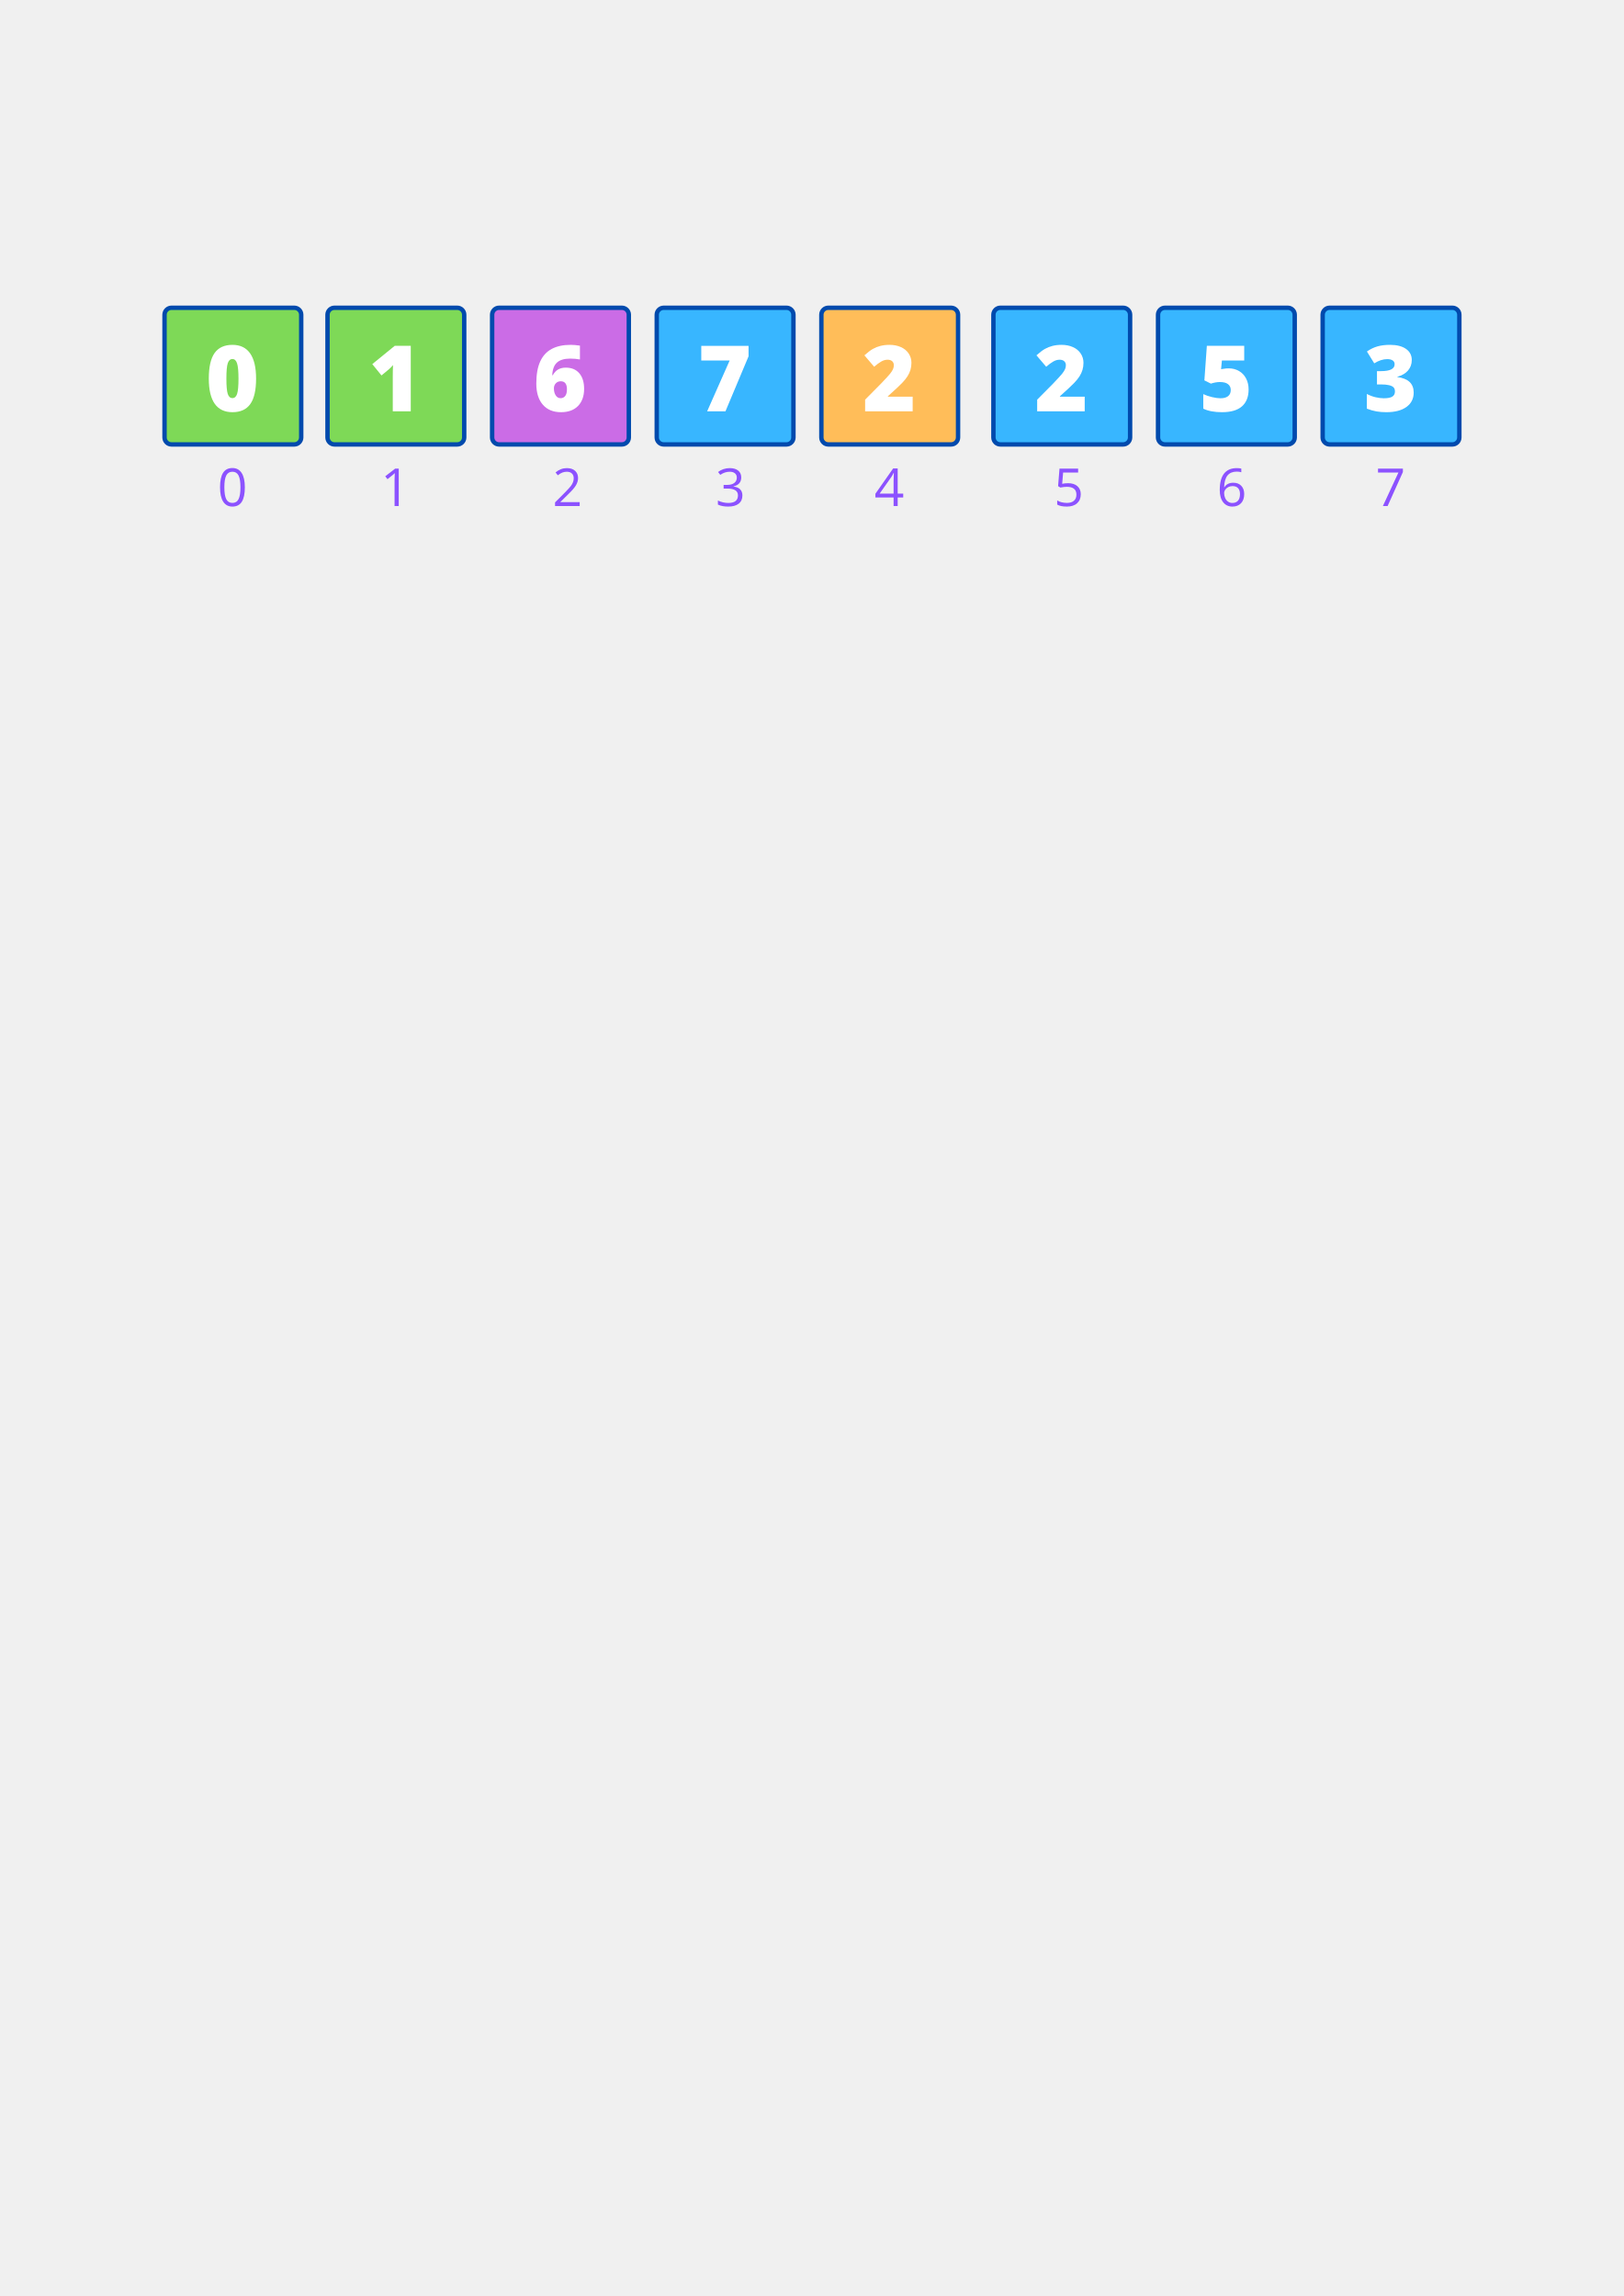
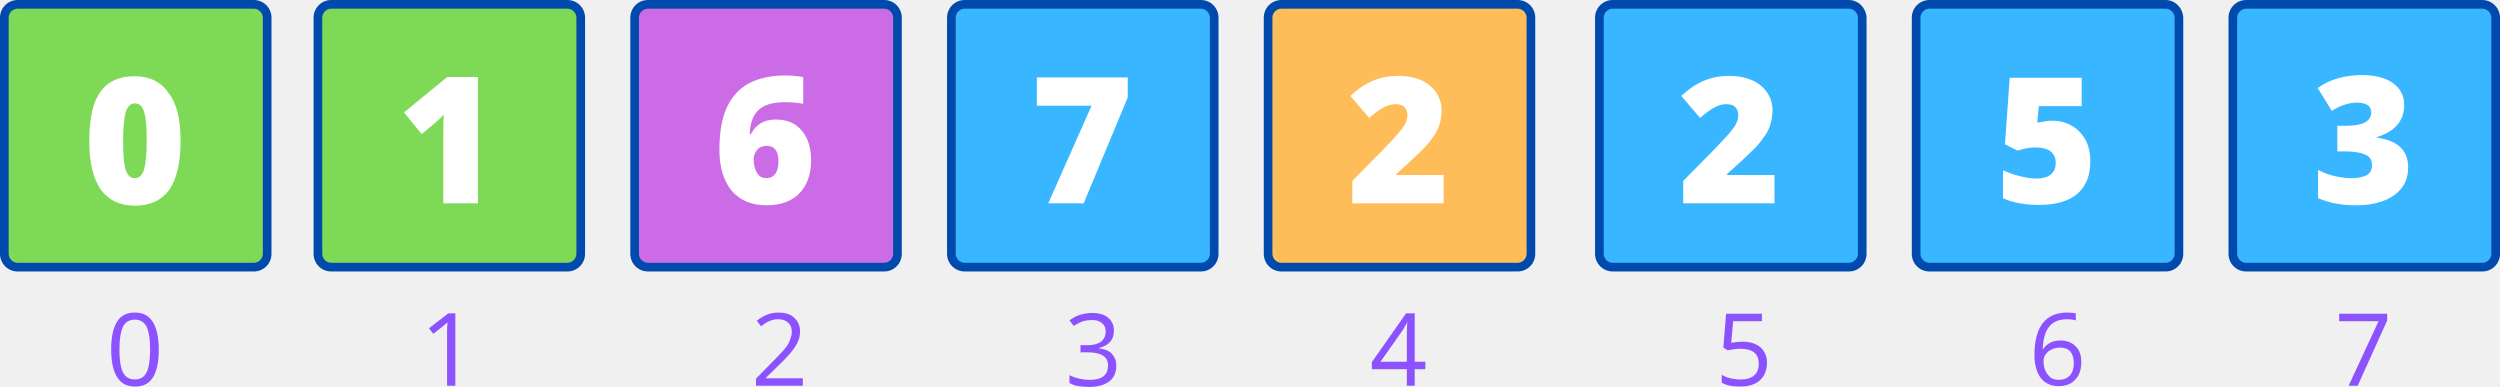
- <svg xmlns="http://www.w3.org/2000/svg" width="794" zoomAndPan="magnify" viewBox="0 0 595.5 842.25" height="1123" preserveAspectRatio="xMidYMid meet" version="1.0">
-   <defs>
-     <g>
-       <g id="id1" />
-       <g id="id2" />
-     </g>
-   </defs>
-   <path fill="rgb(49.409%, 85.1%, 34.119%)" d="M 107.922 162.98 L 62.906 162.98 C 61.531 162.98 60.398 161.848 60.398 160.473 L 60.398 115.457 C 60.398 114.082 61.531 112.949 62.906 112.949 L 107.887 112.949 C 109.262 112.949 110.395 114.082 110.395 115.457 L 110.395 160.441 C 110.43 161.848 109.297 162.98 107.922 162.98 " fill-opacity="1" fill-rule="nonzero" />
-   <path fill="rgb(0%, 29.019%, 67.839%)" d="M 107.922 113.707 C 108.883 113.707 109.672 114.496 109.672 115.457 L 109.672 160.473 C 109.672 161.438 108.883 162.227 107.922 162.227 L 62.906 162.227 C 61.941 162.227 61.152 161.438 61.152 160.473 L 61.152 115.457 C 61.152 114.496 61.941 113.707 62.906 113.707 L 107.922 113.707 M 107.922 112.094 L 62.906 112.094 C 61.051 112.094 59.539 113.602 59.539 115.457 L 59.539 160.473 C 59.539 162.328 61.051 163.84 62.906 163.84 L 107.922 163.84 C 109.777 163.84 111.285 162.328 111.285 160.473 L 111.285 115.457 C 111.285 113.602 109.777 112.094 107.922 112.094 " fill-opacity="1" fill-rule="nonzero" />
-   <path fill="rgb(49.409%, 85.1%, 34.119%)" d="M 167.695 162.98 L 122.68 162.98 C 121.305 162.98 120.172 161.848 120.172 160.473 L 120.172 115.457 C 120.172 114.082 121.305 112.949 122.68 112.949 L 167.664 112.949 C 169.035 112.949 170.168 114.082 170.168 115.457 L 170.168 160.441 C 170.203 161.848 169.07 162.98 167.695 162.98 " fill-opacity="1" fill-rule="nonzero" />
-   <path fill="rgb(0%, 29.019%, 67.839%)" d="M 167.695 113.707 C 168.656 113.707 169.449 114.496 169.449 115.457 L 169.449 160.473 C 169.449 161.438 168.656 162.227 167.695 162.227 L 122.68 162.227 C 121.719 162.227 120.93 161.438 120.93 160.473 L 120.93 115.457 C 120.93 114.496 121.719 113.707 122.68 113.707 L 167.695 113.707 M 167.695 112.094 L 122.68 112.094 C 120.824 112.094 119.312 113.602 119.312 115.457 L 119.312 160.473 C 119.312 162.328 120.824 163.84 122.68 163.84 L 167.695 163.84 C 169.551 163.84 171.062 162.328 171.062 160.473 L 171.062 115.457 C 171.062 113.602 169.551 112.094 167.695 112.094 " fill-opacity="1" fill-rule="nonzero" />
-   <path fill="rgb(21.959%, 71.37%, 100%)" d="M 288.453 162.98 L 243.438 162.98 C 242.062 162.98 240.93 161.848 240.93 160.473 L 240.93 115.457 C 240.93 114.082 242.062 112.949 243.438 112.949 L 288.418 112.949 C 289.793 112.949 290.926 114.082 290.926 115.457 L 290.926 160.441 C 290.961 161.848 289.828 162.98 288.453 162.98 " fill-opacity="1" fill-rule="nonzero" />
-   <path fill="rgb(0%, 29.019%, 67.839%)" d="M 288.453 113.707 C 289.414 113.707 290.203 114.496 290.203 115.457 L 290.203 160.473 C 290.203 161.438 289.414 162.227 288.453 162.227 L 243.438 162.227 C 242.477 162.227 241.684 161.438 241.684 160.473 L 241.684 115.457 C 241.684 114.496 242.477 113.707 243.438 113.707 L 288.453 113.707 M 288.453 112.094 L 243.438 112.094 C 241.582 112.094 240.07 113.602 240.07 115.457 L 240.07 160.473 C 240.07 162.328 241.582 163.84 243.438 163.84 L 288.453 163.84 C 290.309 163.84 291.82 162.328 291.82 160.473 L 291.82 115.457 C 291.82 113.602 290.309 112.094 288.453 112.094 " fill-opacity="1" fill-rule="nonzero" />
-   <path fill="rgb(21.959%, 71.37%, 100%)" d="M 472.309 162.98 L 427.293 162.98 C 425.918 162.98 424.785 161.848 424.785 160.473 L 424.785 115.457 C 424.785 114.082 425.918 112.949 427.293 112.949 L 472.277 112.949 C 473.648 112.949 474.781 114.082 474.781 115.457 L 474.781 160.441 C 474.816 161.848 473.684 162.98 472.309 162.98 " fill-opacity="1" fill-rule="nonzero" />
-   <path fill="rgb(0%, 29.019%, 67.839%)" d="M 472.309 113.707 C 473.273 113.707 474.062 114.496 474.062 115.457 L 474.062 160.473 C 474.062 161.438 473.273 162.227 472.309 162.227 L 427.293 162.227 C 426.332 162.227 425.543 161.438 425.543 160.473 L 425.543 115.457 C 425.543 114.496 426.332 113.707 427.293 113.707 L 472.309 113.707 M 472.309 112.094 L 427.293 112.094 C 425.438 112.094 423.93 113.602 423.93 115.457 L 423.93 160.473 C 423.93 162.328 425.438 163.84 427.293 163.84 L 472.309 163.84 C 474.164 163.84 475.676 162.328 475.676 160.473 L 475.676 115.457 C 475.676 113.602 474.164 112.094 472.309 112.094 " fill-opacity="1" fill-rule="nonzero" />
-   <path fill="rgb(79.61%, 42.349%, 90.199%)" d="M 228.074 162.98 L 183.059 162.98 C 181.684 162.98 180.551 161.848 180.551 160.473 L 180.551 115.457 C 180.551 114.082 181.684 112.949 183.059 112.949 L 228.039 112.949 C 229.414 112.949 230.547 114.082 230.547 115.457 L 230.547 160.441 C 230.582 161.848 229.449 162.98 228.074 162.98 " fill-opacity="1" fill-rule="nonzero" />
-   <path fill="rgb(0%, 29.019%, 67.839%)" d="M 228.074 113.707 C 229.035 113.707 229.828 114.496 229.828 115.457 L 229.828 160.473 C 229.828 161.438 229.035 162.227 228.074 162.227 L 183.059 162.227 C 182.098 162.227 181.309 161.438 181.309 160.473 L 181.309 115.457 C 181.309 114.496 182.098 113.707 183.059 113.707 L 228.074 113.707 M 228.074 112.094 L 183.059 112.094 C 181.203 112.094 179.691 113.602 179.691 115.457 L 179.691 160.473 C 179.691 162.328 181.203 163.84 183.059 163.84 L 228.074 163.84 C 229.93 163.84 231.441 162.328 231.441 160.473 L 231.441 115.457 C 231.441 113.602 229.93 112.094 228.074 112.094 " fill-opacity="1" fill-rule="nonzero" />
-   <path fill="rgb(21.959%, 71.37%, 100%)" d="M 411.934 162.98 L 366.914 162.98 C 365.543 162.98 364.41 161.848 364.41 160.473 L 364.41 115.457 C 364.41 114.082 365.543 112.949 366.914 112.949 L 411.898 112.949 C 413.27 112.949 414.406 114.082 414.406 115.457 L 414.406 160.441 C 414.438 161.848 413.305 162.98 411.934 162.98 " fill-opacity="1" fill-rule="nonzero" />
-   <path fill="rgb(0%, 29.019%, 67.839%)" d="M 411.934 113.707 C 412.895 113.707 413.684 114.496 413.684 115.457 L 413.684 160.473 C 413.684 161.438 412.895 162.227 411.934 162.227 L 366.914 162.227 C 365.953 162.227 365.164 161.438 365.164 160.473 L 365.164 115.457 C 365.164 114.496 365.953 113.707 366.914 113.707 L 411.934 113.707 M 411.934 112.094 L 366.914 112.094 C 365.062 112.094 363.551 113.602 363.551 115.457 L 363.551 160.473 C 363.551 162.328 365.062 163.84 366.914 163.84 L 411.934 163.84 C 413.785 163.84 415.297 162.328 415.297 160.473 L 415.297 115.457 C 415.297 113.602 413.785 112.094 411.934 112.094 " fill-opacity="1" fill-rule="nonzero" />
-   <path fill="rgb(100%, 74.12%, 34.9%)" d="M 348.832 162.98 L 303.816 162.98 C 302.441 162.98 301.309 161.848 301.309 160.473 L 301.309 115.457 C 301.309 114.082 302.441 112.949 303.816 112.949 L 348.797 112.949 C 350.172 112.949 351.305 114.082 351.305 115.457 L 351.305 160.441 C 351.34 161.848 350.207 162.98 348.832 162.98 " fill-opacity="1" fill-rule="nonzero" />
-   <path fill="rgb(0%, 29.019%, 67.839%)" d="M 348.832 113.707 C 349.793 113.707 350.582 114.496 350.582 115.457 L 350.582 160.473 C 350.582 161.438 349.793 162.227 348.832 162.227 L 303.816 162.227 C 302.852 162.227 302.062 161.438 302.062 160.473 L 302.062 115.457 C 302.062 114.496 302.852 113.707 303.816 113.707 L 348.832 113.707 M 348.832 112.094 L 303.816 112.094 C 301.961 112.094 300.449 113.602 300.449 115.457 L 300.449 160.473 C 300.449 162.328 301.961 163.84 303.816 163.84 L 348.832 163.84 C 350.688 163.84 352.195 162.328 352.195 160.473 L 352.195 115.457 C 352.195 113.602 350.688 112.094 348.832 112.094 " fill-opacity="1" fill-rule="nonzero" />
-   <path fill="rgb(21.959%, 71.37%, 100%)" d="M 532.688 162.98 L 487.672 162.98 C 486.297 162.98 485.164 161.848 485.164 160.473 L 485.164 115.457 C 485.164 114.082 486.297 112.949 487.672 112.949 L 532.656 112.949 C 534.027 112.949 535.16 114.082 535.16 115.457 L 535.16 160.441 C 535.195 161.848 534.062 162.98 532.688 162.98 " fill-opacity="1" fill-rule="nonzero" />
-   <path fill="rgb(0%, 29.019%, 67.839%)" d="M 532.688 113.707 C 533.652 113.707 534.441 114.496 534.441 115.457 L 534.441 160.473 C 534.441 161.438 533.652 162.227 532.688 162.227 L 487.672 162.227 C 486.711 162.227 485.922 161.438 485.922 160.473 L 485.922 115.457 C 485.922 114.496 486.711 113.707 487.672 113.707 L 532.688 113.707 M 532.688 112.094 L 487.672 112.094 C 485.816 112.094 484.309 113.602 484.309 115.457 L 484.309 160.473 C 484.309 162.328 485.816 163.84 487.672 163.84 L 532.688 163.84 C 534.543 163.84 536.055 162.328 536.055 160.473 L 536.055 115.457 C 536.055 113.602 534.543 112.094 532.688 112.094 " fill-opacity="1" fill-rule="nonzero" />
-   <g fill="rgb(100%, 100%, 100%)" fill-opacity="1">
+ <svg xmlns="http://www.w3.org/2000/svg" version="1.1" id="Layer_1" x="0px" y="0px" viewBox="0 0 635.4 98.3" style="enable-background:new 0 0 635.4 98.3;" xml:space="preserve">
+   <style type="text/css">
+ 	.st0{fill:#7ED957;}
+ 	.st1{fill:#004AAD;}
+ 	.st2{fill:#38B6FF;}
+ 	.st3{fill:#CB6CE6;}
+ 	.st4{fill:#FFBD59;}
+ 	.st5{fill:#FFFFFF;}
+ 	.st6{fill:#8C52FF;}
+ </style>
+   <path class="st0" d="M64.5,67.8h-60c-1.8,0-3.3-1.5-3.3-3.3v-60c0-1.8,1.5-3.3,3.3-3.3h60c1.8,0,3.3,1.5,3.3,3.3v60  C67.9,66.3,66.3,67.8,64.5,67.8" />
+   <path class="st1" d="M64.5,2.2c1.3,0,2.3,1.1,2.3,2.3v60c0,1.3-1.1,2.3-2.3,2.3h-60c-1.3,0-2.3-1.1-2.3-2.3v-60  c0-1.3,1.1-2.3,2.3-2.3H64.5 M64.5,0h-60C2,0,0,2,0,4.5v60C0,67,2,69,4.5,69h60c2.5,0,4.5-2,4.5-4.5v-60C69,2,67,0,64.5,0" />
+   <path class="st0" d="M144.2,67.8h-60c-1.8,0-3.3-1.5-3.3-3.3v-60c0-1.8,1.5-3.3,3.3-3.3h60c1.8,0,3.3,1.5,3.3,3.3v60  C147.6,66.3,146,67.8,144.2,67.8" />
+   <path class="st1" d="M144.2,2.2c1.3,0,2.3,1.1,2.3,2.3v60c0,1.3-1.1,2.3-2.3,2.3h-60c-1.3,0-2.3-1.1-2.3-2.3v-60  c0-1.3,1.1-2.3,2.3-2.3H144.2 M144.2,0h-60c-2.5,0-4.5,2-4.5,4.5v60c0,2.5,2,4.5,4.5,4.5h60c2.5,0,4.5-2,4.5-4.5v-60  C148.7,2,146.7,0,144.2,0" />
+   <path class="st2" d="M305.2,67.8h-60c-1.8,0-3.3-1.5-3.3-3.3v-60c0-1.8,1.5-3.3,3.3-3.3h60c1.8,0,3.3,1.5,3.3,3.3v60  C308.6,66.3,307.1,67.8,305.2,67.8" />
+   <path class="st1" d="M305.2,2.2c1.3,0,2.3,1.1,2.3,2.3v60c0,1.3-1.1,2.3-2.3,2.3h-60c-1.3,0-2.3-1.1-2.3-2.3v-60  c0-1.3,1.1-2.3,2.3-2.3H305.2 M305.2,0h-60c-2.5,0-4.5,2-4.5,4.5v60c0,2.5,2,4.5,4.5,4.5h60c2.5,0,4.5-2,4.5-4.5v-60  C309.7,2,307.7,0,305.2,0" />
+   <path class="st2" d="M550.4,67.8h-60c-1.8,0-3.3-1.5-3.3-3.3v-60c0-1.8,1.5-3.3,3.3-3.3h60c1.8,0,3.3,1.5,3.3,3.3v60  C553.7,66.3,552.2,67.8,550.4,67.8" />
+   <path class="st1" d="M550.4,2.2c1.3,0,2.3,1.1,2.3,2.3v60c0,1.3-1.1,2.3-2.3,2.3h-60c-1.3,0-2.3-1.1-2.3-2.3v-60  c0-1.3,1.1-2.3,2.3-2.3H550.4 M550.4,0h-60c-2.5,0-4.5,2-4.5,4.5v60c0,2.5,2,4.5,4.5,4.5h60c2.5,0,4.5-2,4.5-4.5v-60  C554.8,2,552.8,0,550.4,0" />
+   <path class="st3" d="M224.7,67.8h-60c-1.8,0-3.3-1.5-3.3-3.3v-60c0-1.8,1.5-3.3,3.3-3.3h60c1.8,0,3.3,1.5,3.3,3.3v60  C228.1,66.3,226.5,67.8,224.7,67.8" />
+   <path class="st1" d="M224.7,2.2c1.3,0,2.3,1.1,2.3,2.3v60c0,1.3-1.1,2.3-2.3,2.3h-60c-1.3,0-2.3-1.1-2.3-2.3v-60  c0-1.3,1.1-2.3,2.3-2.3H224.7 M224.7,0h-60c-2.5,0-4.5,2-4.5,4.5v60c0,2.5,2,4.5,4.5,4.5h60c2.5,0,4.5-2,4.5-4.5v-60  C229.2,2,227.2,0,224.7,0" />
+   <path class="st2" d="M469.9,67.8h-60c-1.8,0-3.3-1.5-3.3-3.3v-60c0-1.8,1.5-3.3,3.3-3.3h60c1.8,0,3.3,1.5,3.3,3.3v60  C473.2,66.3,471.7,67.8,469.9,67.8" />
+   <path class="st1" d="M469.9,2.2c1.3,0,2.3,1.1,2.3,2.3v60c0,1.3-1.1,2.3-2.3,2.3h-60c-1.3,0-2.3-1.1-2.3-2.3v-60  c0-1.3,1.1-2.3,2.3-2.3H469.9 M469.9,0h-60c-2.5,0-4.5,2-4.5,4.5v60c0,2.5,2,4.5,4.5,4.5h60c2.5,0,4.5-2,4.5-4.5v-60  C474.3,2,472.3,0,469.9,0" />
+   <path class="st4" d="M385.7,67.8h-60c-1.8,0-3.3-1.5-3.3-3.3v-60c0-1.8,1.5-3.3,3.3-3.3h60c1.8,0,3.3,1.5,3.3,3.3v60  C389.1,66.3,387.6,67.8,385.7,67.8" />
+   <path class="st1" d="M385.7,2.2c1.3,0,2.3,1.1,2.3,2.3v60c0,1.3-1.1,2.3-2.3,2.3h-60c-1.3,0-2.3-1.1-2.3-2.3v-60  c0-1.3,1.1-2.3,2.3-2.3H385.7 M385.7,0h-60c-2.5,0-4.5,2-4.5,4.5v60c0,2.5,2,4.5,4.5,4.5h60c2.5,0,4.5-2,4.5-4.5v-60  C390.2,2,388.2,0,385.7,0" />
+   <path class="st2" d="M630.9,67.8h-60c-1.8,0-3.3-1.5-3.3-3.3v-60c0-1.8,1.5-3.3,3.3-3.3h60c1.8,0,3.3,1.5,3.3,3.3v60  C634.2,66.3,632.7,67.8,630.9,67.8" />
+   <path class="st1" d="M630.9,2.2c1.3,0,2.3,1.1,2.3,2.3v60c0,1.3-1.1,2.3-2.3,2.3h-60c-1.3,0-2.3-1.1-2.3-2.3v-60  c0-1.3,1.1-2.3,2.3-2.3H630.9 M630.9,0h-60c-2.5,0-4.5,2-4.5,4.5v60c0,2.5,2,4.5,4.5,4.5h60c2.5,0,4.5-2,4.5-4.5v-60  C635.4,2,633.3,0,630.9,0" />
+   <g>
    <g transform="translate(75.39425, 150.878)">
      <g>
-         <path d="M 18.531 -11.984 C 18.531 -7.734 17.816 -4.617 16.391 -2.641 C 14.973 -0.66 12.797 0.328 9.859 0.328 C 6.984 0.328 4.816 -0.703 3.359 -2.766 C 1.91 -4.828 1.188 -7.898 1.188 -11.984 C 1.188 -16.254 1.895 -19.383 3.312 -21.375 C 4.738 -23.375 6.922 -24.375 9.859 -24.375 C 12.723 -24.375 14.883 -23.332 16.344 -21.25 C 17.801 -19.176 18.531 -16.086 18.531 -11.984 Z M 7.641 -11.984 C 7.641 -9.266 7.805 -7.395 8.141 -6.375 C 8.484 -5.352 9.055 -4.844 9.859 -4.844 C 10.672 -4.844 11.242 -5.367 11.578 -6.422 C 11.91 -7.473 12.078 -9.328 12.078 -11.984 C 12.078 -14.641 11.906 -16.5 11.562 -17.562 C 11.227 -18.633 10.66 -19.172 9.859 -19.172 C 9.055 -19.172 8.484 -18.656 8.141 -17.625 C 7.805 -16.602 7.641 -14.723 7.641 -11.984 Z M 7.641 -11.984 " />
+         <path class="st5" d="M-29.5-115.1c0,5.7-1,9.8-2.9,12.5c-1.9,2.6-4.8,4-8.7,4c-3.8,0-6.7-1.4-8.7-4.1c-1.9-2.8-2.9-6.8-2.9-12.3     c0-5.7,0.9-9.9,2.8-12.5c1.9-2.7,4.8-4,8.7-4c3.8,0,6.7,1.4,8.6,4.2C-30.5-124.7-29.5-120.6-29.5-115.1z M-44.1-115.1     c0,3.6,0.2,6.1,0.7,7.5c0.5,1.4,1.2,2,2.3,2c1.1,0,1.8-0.7,2.3-2.1c0.4-1.4,0.7-3.9,0.7-7.4c0-3.5-0.2-6-0.7-7.4     c-0.4-1.4-1.2-2.1-2.3-2.1c-1.1,0-1.8,0.7-2.3,2.1C-43.8-121.3-44.1-118.8-44.1-115.1z" />
      </g>
    </g>
  </g>
-   <g fill="rgb(100%, 100%, 100%)" fill-opacity="1">
+   <g>
    <g transform="translate(135.1689, 150.878)">
      <g>
-         <path d="M 15.484 0 L 8.891 0 L 8.891 -12.719 C 8.891 -14.258 8.922 -15.672 8.984 -16.953 C 8.578 -16.461 8.078 -15.953 7.484 -15.422 L 4.75 -13.156 L 1.375 -17.312 L 9.625 -24.031 L 15.484 -24.031 Z M 15.484 0 " />
+         <path class="st5" d="M-13.7-99.2h-8.8v-17c0-2.1,0-3.9,0.1-5.6c-0.5,0.7-1.2,1.3-2,2l-3.6,3l-4.5-5.5l11-9h7.8V-99.2z" />
      </g>
    </g>
  </g>
-   <g fill="rgb(100%, 100%, 100%)" fill-opacity="1">
+   <g>
    <g transform="translate(255.9259, 150.878)">
      <g>
-         <path d="M 3.438 0 L 11.688 -18.625 L 1.281 -18.625 L 1.281 -24 L 18.625 -24 L 18.625 -20.172 L 10.156 0 Z M 3.438 0 " />
+         <path class="st5" d="M10.5-99.2l11-24.8H7.6v-7.2h23.1v5.1L19.5-99.2H10.5z" />
      </g>
    </g>
  </g>
-   <g fill="rgb(100%, 100%, 100%)" fill-opacity="1">
+   <g>
    <g transform="translate(439.7828, 150.878)">
      <g>
-         <path d="M 10.906 -15.75 C 12.289 -15.75 13.535 -15.426 14.641 -14.781 C 15.754 -14.145 16.617 -13.238 17.234 -12.062 C 17.859 -10.883 18.172 -9.531 18.172 -8 C 18.172 -5.32 17.363 -3.266 15.75 -1.828 C 14.133 -0.391 11.691 0.328 8.422 0.328 C 5.609 0.328 3.316 -0.102 1.547 -0.969 L 1.547 -6.297 C 2.492 -5.859 3.566 -5.492 4.766 -5.203 C 5.973 -4.922 7.008 -4.781 7.875 -4.781 C 9.07 -4.781 9.992 -5.035 10.641 -5.547 C 11.297 -6.055 11.625 -6.812 11.625 -7.812 C 11.625 -8.727 11.289 -9.441 10.625 -9.953 C 9.969 -10.473 8.973 -10.734 7.641 -10.734 C 6.617 -10.734 5.52 -10.539 4.344 -10.156 L 1.953 -11.344 L 2.859 -24.031 L 16.562 -24.031 L 16.562 -18.625 L 8.375 -18.625 L 8.078 -15.453 C 8.941 -15.609 9.551 -15.695 9.906 -15.719 C 10.27 -15.738 10.602 -15.75 10.906 -15.75 Z M 10.906 -15.75 " />
+         <path class="st5" d="M81.8-120.2c1.8,0,3.5,0.4,5,1.3c1.5,0.8,2.6,2.1,3.5,3.6c0.8,1.6,1.2,3.4,1.2,5.4c0,3.6-1.1,6.3-3.2,8.2     c-2.2,1.9-5.4,2.9-9.8,2.9c-3.8,0-6.8-0.6-9.2-1.7v-7.1c1.3,0.6,2.7,1.1,4.3,1.5c1.6,0.4,3,0.6,4.1,0.6c1.6,0,2.8-0.3,3.7-1     c0.9-0.7,1.3-1.7,1.3-3c0-1.2-0.4-2.2-1.3-2.9c-0.9-0.7-2.2-1-4-1c-1.4,0-2.8,0.3-4.4,0.8l-3.2-1.6l1.2-16.9h18.3v7.2H78.4     l-0.4,4.2c1.2-0.2,2-0.3,2.4-0.4C80.9-120.2,81.3-120.2,81.8-120.2z" />
      </g>
    </g>
  </g>
-   <g fill="rgb(100%, 100%, 100%)" fill-opacity="1">
+   <g>
    <g transform="translate(195.5474, 150.878)">
      <g>
-         <path d="M 1.156 -10.156 C 1.156 -13.508 1.633 -16.223 2.594 -18.297 C 3.551 -20.367 4.961 -21.898 6.828 -22.891 C 8.691 -23.879 10.992 -24.375 13.734 -24.375 C 14.711 -24.375 15.852 -24.281 17.156 -24.094 L 17.156 -19.016 C 16.062 -19.223 14.875 -19.328 13.594 -19.328 C 11.426 -19.328 9.812 -18.848 8.75 -17.891 C 7.688 -16.941 7.102 -15.391 7 -13.234 L 7.203 -13.234 C 8.18 -15.086 9.766 -16.016 11.953 -16.016 C 14.086 -16.016 15.742 -15.328 16.922 -13.953 C 18.098 -12.578 18.688 -10.664 18.688 -8.219 C 18.688 -5.57 17.941 -3.484 16.453 -1.953 C 14.961 -0.43 12.879 0.328 10.203 0.328 C 7.367 0.328 5.148 -0.586 3.547 -2.422 C 1.953 -4.266 1.156 -6.844 1.156 -10.156 Z M 10.062 -4.812 C 10.75 -4.812 11.305 -5.07 11.734 -5.594 C 12.172 -6.113 12.391 -6.941 12.391 -8.078 C 12.391 -10.035 11.633 -11.016 10.125 -11.016 C 9.375 -11.016 8.766 -10.758 8.297 -10.25 C 7.836 -9.75 7.609 -9.141 7.609 -8.422 C 7.609 -7.367 7.832 -6.504 8.281 -5.828 C 8.727 -5.148 9.32 -4.812 10.062 -4.812 Z M 10.062 -4.812 " />
+         <path class="st5" d="M-12.7-112.7c0-4.5,0.6-8.1,1.9-10.9c1.3-2.8,3.2-4.8,5.6-6.1c2.5-1.3,5.6-2,9.2-2c1.3,0,2.8,0.1,4.6,0.4     v6.8c-1.5-0.3-3-0.4-4.8-0.4c-2.9,0-5,0.6-6.5,1.9c-1.4,1.3-2.2,3.3-2.3,6.2h0.3c1.3-2.5,3.4-3.7,6.3-3.7c2.8,0,5.1,0.9,6.6,2.8     c1.6,1.8,2.4,4.4,2.4,7.6c0,3.5-1,6.3-3,8.4c-2,2-4.8,3-8.3,3c-3.8,0-6.7-1.2-8.9-3.7C-11.6-104.9-12.7-108.3-12.7-112.7z      M-0.8-105.6c0.9,0,1.7-0.3,2.2-1c0.6-0.7,0.9-1.8,0.9-3.3c0-2.6-1-3.9-3-3.9c-1,0-1.8,0.3-2.4,1c-0.6,0.7-0.9,1.5-0.9,2.4     c0,1.4,0.3,2.6,0.9,3.5C-2.6-106-1.8-105.6-0.8-105.6z" />
      </g>
    </g>
  </g>
-   <g fill="rgb(100%, 100%, 100%)" fill-opacity="1">
+   <g>
    <g transform="translate(379.4044, 150.878)">
      <g>
-         <path d="M 18.438 0 L 1 0 L 1 -4.266 L 6.875 -10.203 C 8.551 -11.953 9.645 -13.145 10.156 -13.781 C 10.664 -14.426 11.02 -14.977 11.219 -15.438 C 11.426 -15.906 11.531 -16.391 11.531 -16.891 C 11.531 -17.516 11.328 -18.008 10.922 -18.375 C 10.523 -18.738 9.957 -18.922 9.219 -18.922 C 8.457 -18.922 7.691 -18.703 6.922 -18.266 C 6.148 -17.828 5.281 -17.188 4.312 -16.344 L 0.734 -20.531 C 1.973 -21.633 3.016 -22.422 3.859 -22.891 C 4.703 -23.367 5.617 -23.734 6.609 -23.984 C 7.609 -24.242 8.723 -24.375 9.953 -24.375 C 11.516 -24.375 12.906 -24.098 14.125 -23.547 C 15.344 -23.004 16.289 -22.223 16.969 -21.203 C 17.645 -20.191 17.984 -19.055 17.984 -17.797 C 17.984 -16.859 17.863 -15.988 17.625 -15.188 C 17.383 -14.383 17.02 -13.598 16.531 -12.828 C 16.039 -12.055 15.383 -11.242 14.562 -10.391 C 13.75 -9.535 12.008 -7.91 9.344 -5.516 L 9.344 -5.359 L 18.438 -5.359 Z M 18.438 0 " />
+         <path class="st5" d="M71.7-99.2H48.4v-5.7l7.8-7.9c2.2-2.3,3.7-3.9,4.4-4.8c0.7-0.9,1.2-1.6,1.4-2.2c0.3-0.6,0.4-1.3,0.4-1.9     c0-0.8-0.3-1.5-0.8-2c-0.5-0.5-1.3-0.7-2.3-0.7c-1,0-2,0.3-3.1,0.9c-1,0.6-2.2,1.4-3.5,2.6l-4.8-5.6c1.7-1.5,3-2.5,4.2-3.1     c1.1-0.6,2.3-1.1,3.7-1.5c1.3-0.3,2.8-0.5,4.5-0.5c2.1,0,3.9,0.4,5.6,1.1c1.6,0.7,2.9,1.8,3.8,3.1c0.9,1.3,1.4,2.9,1.4,4.5     c0,1.2-0.2,2.4-0.5,3.5c-0.3,1.1-0.8,2.1-1.5,3.1c-0.7,1-1.5,2.1-2.6,3.2c-1.1,1.1-3.4,3.3-7,6.5v0.2h12.1V-99.2z" />
      </g>
    </g>
  </g>
-   <g fill="rgb(100%, 100%, 100%)" fill-opacity="1">
+   <g>
    <g transform="translate(316.3044, 150.878)">
      <g>
-         <path d="M 18.438 0 L 1 0 L 1 -4.266 L 6.875 -10.203 C 8.551 -11.953 9.645 -13.145 10.156 -13.781 C 10.664 -14.426 11.02 -14.977 11.219 -15.438 C 11.426 -15.906 11.531 -16.391 11.531 -16.891 C 11.531 -17.516 11.328 -18.008 10.922 -18.375 C 10.523 -18.738 9.957 -18.922 9.219 -18.922 C 8.457 -18.922 7.691 -18.703 6.922 -18.266 C 6.148 -17.828 5.281 -17.188 4.312 -16.344 L 0.734 -20.531 C 1.973 -21.633 3.016 -22.422 3.859 -22.891 C 4.703 -23.367 5.617 -23.734 6.609 -23.984 C 7.609 -24.242 8.723 -24.375 9.953 -24.375 C 11.516 -24.375 12.906 -24.098 14.125 -23.547 C 15.344 -23.004 16.289 -22.223 16.969 -21.203 C 17.645 -20.191 17.984 -19.055 17.984 -17.797 C 17.984 -16.859 17.863 -15.988 17.625 -15.188 C 17.383 -14.383 17.02 -13.598 16.531 -12.828 C 16.039 -12.055 15.383 -11.242 14.562 -10.391 C 13.75 -9.535 12.008 -7.91 9.344 -5.516 L 9.344 -5.359 L 18.438 -5.359 Z M 18.438 0 " />
+         <path class="st5" d="M50.6-99.2H27.4v-5.7l7.8-7.9c2.2-2.3,3.7-3.9,4.4-4.8c0.7-0.9,1.2-1.6,1.4-2.2c0.3-0.6,0.4-1.3,0.4-1.9     c0-0.8-0.3-1.5-0.8-2c-0.5-0.5-1.3-0.7-2.3-0.7c-1,0-2,0.3-3.1,0.9c-1,0.6-2.2,1.4-3.5,2.6l-4.8-5.6c1.7-1.5,3-2.5,4.2-3.1     c1.1-0.6,2.3-1.1,3.7-1.5c1.3-0.3,2.8-0.5,4.5-0.5c2.1,0,3.9,0.4,5.6,1.1c1.6,0.7,2.9,1.8,3.8,3.1c0.9,1.3,1.4,2.9,1.4,4.5     c0,1.2-0.2,2.4-0.5,3.5c-0.3,1.1-0.8,2.1-1.5,3.1c-0.7,1-1.5,2.1-2.6,3.2c-1.1,1.1-3.4,3.3-7,6.5v0.2h12.1V-99.2z" />
      </g>
    </g>
  </g>
-   <g fill="rgb(100%, 100%, 100%)" fill-opacity="1">
+   <g>
    <g transform="translate(500.1613, 150.878)">
      <g>
-         <path d="M 17.641 -18.812 C 17.641 -17.32 17.18 -16.039 16.266 -14.969 C 15.359 -13.906 14.047 -13.133 12.328 -12.656 L 12.328 -12.562 C 16.336 -12.051 18.344 -10.156 18.344 -6.875 C 18.344 -4.633 17.457 -2.875 15.688 -1.594 C 13.914 -0.312 11.457 0.328 8.312 0.328 C 7.02 0.328 5.82 0.234 4.719 0.047 C 3.625 -0.141 2.438 -0.477 1.156 -0.969 L 1.156 -6.359 C 2.207 -5.816 3.273 -5.414 4.359 -5.156 C 5.453 -4.906 6.457 -4.781 7.375 -4.781 C 8.801 -4.781 9.836 -4.977 10.484 -5.375 C 11.141 -5.781 11.469 -6.41 11.469 -7.266 C 11.469 -7.922 11.297 -8.426 10.953 -8.781 C 10.617 -9.133 10.07 -9.398 9.312 -9.578 C 8.562 -9.766 7.578 -9.859 6.359 -9.859 L 4.875 -9.859 L 4.875 -14.734 L 6.391 -14.734 C 9.691 -14.734 11.344 -15.578 11.344 -17.266 C 11.344 -17.898 11.098 -18.367 10.609 -18.672 C 10.117 -18.984 9.461 -19.141 8.641 -19.141 C 7.109 -19.141 5.52 -18.625 3.875 -17.594 L 1.188 -21.938 C 2.457 -22.812 3.754 -23.438 5.078 -23.812 C 6.41 -24.188 7.938 -24.375 9.656 -24.375 C 12.145 -24.375 14.098 -23.879 15.516 -22.891 C 16.93 -21.898 17.641 -20.539 17.641 -18.812 Z M 17.641 -18.812 " />
+         <path class="st5" d="M110.9-124.2c0,2-0.6,3.7-1.8,5.1c-1.2,1.4-3,2.4-5.2,3.1v0.1c5.3,0.7,8,3.2,8,7.6c0,3-1.2,5.3-3.5,7     c-2.4,1.7-5.6,2.6-9.8,2.6c-1.7,0-3.3-0.1-4.8-0.4c-1.5-0.2-3-0.7-4.8-1.4v-7.2c1.4,0.7,2.8,1.3,4.3,1.6c1.5,0.3,2.8,0.5,4,0.5     c1.9,0,3.3-0.3,4.1-0.8c0.9-0.5,1.3-1.4,1.3-2.5c0-0.9-0.2-1.5-0.7-2c-0.4-0.5-1.2-0.8-2.2-1.1c-1-0.2-2.3-0.4-3.9-0.4h-2v-6.5h2     c4.4,0,6.6-1.1,6.6-3.4c0-0.8-0.3-1.5-1-1.9c-0.7-0.4-1.5-0.6-2.6-0.6c-2,0-4.2,0.7-6.4,2.1l-3.6-5.8c1.7-1.2,3.4-2,5.2-2.5     c1.8-0.5,3.8-0.8,6.1-0.8c3.3,0,5.9,0.7,7.8,2C109.9-128.4,110.9-126.6,110.9-124.2z" />
      </g>
    </g>
  </g>
-   <g fill="rgb(54.9%, 32.159%, 100%)" fill-opacity="1">
+   <g>
    <g transform="translate(79.75612, 185.6423)">
      <g>
-         <path d="M 10.047 -6.891 C 10.047 -4.516 9.672 -2.738 8.922 -1.562 C 8.172 -0.395 7.023 0.188 5.484 0.188 C 4.004 0.188 2.879 -0.41 2.109 -1.609 C 1.336 -2.805 0.953 -4.566 0.953 -6.891 C 0.953 -9.273 1.32 -11.047 2.062 -12.203 C 2.812 -13.367 3.953 -13.953 5.484 -13.953 C 6.973 -13.953 8.102 -13.348 8.875 -12.141 C 9.656 -10.93 10.047 -9.18 10.047 -6.891 Z M 2.531 -6.891 C 2.531 -4.891 2.766 -3.43 3.234 -2.516 C 3.703 -1.609 4.453 -1.156 5.484 -1.156 C 6.523 -1.156 7.273 -1.613 7.734 -2.531 C 8.203 -3.457 8.438 -4.91 8.438 -6.891 C 8.438 -8.859 8.203 -10.301 7.734 -11.219 C 7.273 -12.133 6.523 -12.594 5.484 -12.594 C 4.453 -12.594 3.703 -12.141 3.234 -11.234 C 2.766 -10.328 2.531 -8.879 2.531 -6.891 Z M 2.531 -6.891 " />
+         <path class="st6" d="M-39.4-96.8c0,3.2-0.5,5.5-1.5,7.1c-1,1.6-2.5,2.3-4.6,2.3c-2,0-3.5-0.8-4.5-2.4c-1-1.6-1.5-3.9-1.5-7     c0-3.2,0.5-5.5,1.5-7.1c1-1.6,2.5-2.3,4.6-2.3c2,0,3.5,0.8,4.5,2.4C-39.9-102.2-39.4-99.8-39.4-96.8z M-49.4-96.8     c0,2.7,0.3,4.6,0.9,5.8c0.6,1.2,1.6,1.8,3,1.8c1.4,0,2.4-0.6,3-1.8c0.6-1.2,0.9-3.2,0.9-5.8c0-2.6-0.3-4.5-0.9-5.8     c-0.6-1.2-1.6-1.8-3-1.8c-1.4,0-2.4,0.6-3,1.8C-49.1-101.3-49.4-99.4-49.4-96.8z" />
      </g>
    </g>
  </g>
-   <g fill="rgb(54.9%, 32.159%, 100%)" fill-opacity="1">
+   <g>
    <g transform="translate(202.6417, 185.6423)">
      <g>
-         <path d="M 9.969 0 L 0.938 0 L 0.938 -1.344 L 4.562 -4.984 C 5.656 -6.098 6.379 -6.891 6.734 -7.359 C 7.086 -7.836 7.348 -8.301 7.516 -8.75 C 7.691 -9.195 7.781 -9.68 7.781 -10.203 C 7.781 -10.941 7.555 -11.523 7.109 -11.953 C 6.672 -12.379 6.055 -12.594 5.266 -12.594 C 4.703 -12.594 4.164 -12.5 3.656 -12.312 C 3.145 -12.125 2.57 -11.781 1.938 -11.281 L 1.125 -12.344 C 2.383 -13.395 3.758 -13.922 5.25 -13.922 C 6.539 -13.922 7.551 -13.594 8.281 -12.938 C 9.008 -12.281 9.375 -11.395 9.375 -10.281 C 9.375 -9.406 9.129 -8.539 8.641 -7.688 C 8.16 -6.844 7.25 -5.77 5.906 -4.469 L 2.906 -1.516 L 2.906 -1.453 L 9.969 -1.453 Z M 9.969 0 " />
+         <path class="st6" d="M1.5-87.6h-12v-1.8l4.8-4.9c1.5-1.5,2.4-2.5,2.9-3.2c0.5-0.6,0.8-1.3,1-1.9c0.2-0.6,0.4-1.2,0.4-1.9     c0-1-0.3-1.8-0.9-2.3c-0.6-0.6-1.4-0.9-2.5-0.9c-0.8,0-1.5,0.1-2.1,0.4c-0.7,0.2-1.4,0.7-2.3,1.4l-1.1-1.4     c1.7-1.4,3.5-2.1,5.5-2.1c1.7,0,3.1,0.4,4,1.3c1,0.9,1.5,2.1,1.5,3.5c0,1.2-0.3,2.3-1,3.5C-1-96.7-2.2-95.3-4-93.5l-4,3.9v0.1     h9.4V-87.6z" />
      </g>
    </g>
  </g>
-   <g fill="rgb(54.9%, 32.159%, 100%)" fill-opacity="1">
+   <g>
    <g transform="translate(386.5033, 185.6423)">
      <g>
-         <path d="M 5.234 -8.391 C 6.68 -8.391 7.816 -8.031 8.641 -7.312 C 9.473 -6.594 9.891 -5.609 9.891 -4.359 C 9.891 -2.941 9.438 -1.828 8.531 -1.016 C 7.625 -0.211 6.379 0.188 4.797 0.188 C 3.242 0.188 2.062 -0.055 1.25 -0.547 L 1.25 -2.062 C 1.688 -1.781 2.227 -1.555 2.875 -1.391 C 3.531 -1.234 4.176 -1.156 4.812 -1.156 C 5.914 -1.156 6.77 -1.414 7.375 -1.938 C 7.988 -2.457 8.297 -3.207 8.297 -4.188 C 8.297 -6.102 7.117 -7.062 4.766 -7.062 C 4.172 -7.062 3.379 -6.973 2.391 -6.797 L 1.578 -7.312 L 2.094 -13.734 L 8.922 -13.734 L 8.922 -12.297 L 3.422 -12.297 L 3.078 -8.172 C 3.797 -8.316 4.516 -8.391 5.234 -8.391 Z M 5.234 -8.391 " />
+         <path class="st6" d="M56.4-98.8c1.9,0,3.4,0.5,4.5,1.4c1.1,1,1.7,2.3,1.7,3.9c0,1.9-0.6,3.4-1.8,4.5c-1.2,1.1-2.9,1.6-5,1.6     c-2.1,0-3.6-0.3-4.7-1v-2c0.6,0.4,1.3,0.7,2.2,0.9c0.9,0.2,1.7,0.3,2.6,0.3c1.5,0,2.6-0.3,3.4-1c0.8-0.7,1.2-1.7,1.2-3     c0-2.6-1.6-3.8-4.7-3.8c-0.8,0-1.8,0.1-3.2,0.4l-1.1-0.7l0.7-8.6h9.1v1.9H54l-0.5,5.5C54.5-98.7,55.5-98.8,56.4-98.8z" />
      </g>
    </g>
  </g>
-   <g fill="rgb(54.9%, 32.159%, 100%)" fill-opacity="1">
+   <g>
    <g transform="translate(139.5308, 185.6423)">
      <g>
-         <path d="M 6.719 0 L 5.188 0 L 5.188 -9.781 C 5.188 -10.594 5.211 -11.363 5.266 -12.094 C 5.141 -11.969 4.992 -11.832 4.828 -11.688 C 4.66 -11.539 3.914 -10.93 2.594 -9.859 L 1.766 -10.922 L 5.406 -13.734 L 6.719 -13.734 Z M 6.719 0 " />
+         <path class="st6" d="M-23.9-87.6h-2v-13c0-1.1,0-2.1,0.1-3.1c-0.2,0.2-0.4,0.3-0.6,0.5c-0.2,0.2-1.2,1-3,2.4l-1.1-1.4l4.9-3.8     h1.8V-87.6z" />
      </g>
    </g>
  </g>
-   <g fill="rgb(54.9%, 32.159%, 100%)" fill-opacity="1">
+   <g>
    <g transform="translate(262.4164, 185.6423)">
      <g>
-         <path d="M 9.453 -10.5 C 9.453 -9.625 9.203 -8.906 8.703 -8.344 C 8.211 -7.789 7.52 -7.422 6.625 -7.234 L 6.625 -7.156 C 7.727 -7.02 8.547 -6.672 9.078 -6.109 C 9.609 -5.547 9.875 -4.805 9.875 -3.891 C 9.875 -2.578 9.414 -1.566 8.5 -0.859 C 7.594 -0.16 6.305 0.188 4.641 0.188 C 3.91 0.188 3.242 0.129 2.641 0.016 C 2.035 -0.086 1.453 -0.273 0.891 -0.547 L 0.891 -2.031 C 1.484 -1.738 2.113 -1.516 2.781 -1.359 C 3.457 -1.211 4.098 -1.141 4.703 -1.141 C 7.066 -1.141 8.25 -2.066 8.25 -3.922 C 8.25 -5.586 6.941 -6.422 4.328 -6.422 L 2.984 -6.422 L 2.984 -7.766 L 4.344 -7.766 C 5.414 -7.766 6.266 -8 6.891 -8.469 C 7.516 -8.945 7.828 -9.602 7.828 -10.438 C 7.828 -11.113 7.598 -11.641 7.141 -12.016 C 6.68 -12.398 6.055 -12.594 5.266 -12.594 C 4.66 -12.594 4.094 -12.508 3.562 -12.344 C 3.031 -12.188 2.426 -11.891 1.75 -11.453 L 0.953 -12.5 C 1.516 -12.945 2.164 -13.297 2.906 -13.547 C 3.645 -13.797 4.422 -13.922 5.234 -13.922 C 6.566 -13.922 7.602 -13.613 8.344 -13 C 9.082 -12.395 9.453 -11.562 9.453 -10.5 Z M 9.453 -10.5 " />
+         <path class="st6" d="M20.7-101.6c0,1.2-0.3,2.1-1,2.9c-0.7,0.7-1.6,1.2-2.8,1.5v0.1c1.5,0.2,2.6,0.6,3.3,1.4s1.1,1.7,1.1,3     c0,1.8-0.6,3.1-1.8,4c-1.2,0.9-2.9,1.4-5.1,1.4c-1,0-1.9-0.1-2.7-0.2c-0.8-0.1-1.6-0.4-2.3-0.8v-2c0.8,0.4,1.6,0.7,2.5,0.9     c0.9,0.2,1.8,0.3,2.6,0.3c3.2,0,4.7-1.2,4.7-3.7c0-2.2-1.7-3.3-5.2-3.3h-1.8v-1.8h1.8c1.4,0,2.6-0.3,3.4-0.9     c0.8-0.6,1.2-1.5,1.2-2.6c0-0.9-0.3-1.6-0.9-2.1c-0.6-0.5-1.4-0.8-2.5-0.8c-0.8,0-1.6,0.1-2.3,0.3c-0.7,0.2-1.5,0.6-2.4,1.2     l-1.1-1.4c0.8-0.6,1.6-1.1,2.6-1.4c1-0.3,2-0.5,3.1-0.5c1.8,0,3.2,0.4,4.1,1.2C20.2-104.1,20.7-103,20.7-101.6z" />
      </g>
    </g>
  </g>
-   <g fill="rgb(54.9%, 32.159%, 100%)" fill-opacity="1">
+   <g>
    <g transform="translate(446.278, 185.6423)">
      <g>
-         <path d="M 1.094 -5.875 C 1.094 -8.57 1.617 -10.586 2.672 -11.922 C 3.723 -13.254 5.273 -13.922 7.328 -13.922 C 8.035 -13.922 8.594 -13.863 9 -13.75 L 9 -12.406 C 8.52 -12.562 7.969 -12.641 7.344 -12.641 C 5.875 -12.641 4.75 -12.18 3.969 -11.266 C 3.195 -10.348 2.773 -8.906 2.703 -6.938 L 2.812 -6.938 C 3.5 -8.02 4.586 -8.562 6.078 -8.562 C 7.305 -8.562 8.273 -8.188 8.984 -7.438 C 9.703 -6.695 10.062 -5.688 10.062 -4.406 C 10.062 -2.977 9.672 -1.852 8.891 -1.031 C 8.109 -0.219 7.055 0.188 5.734 0.188 C 4.305 0.188 3.176 -0.344 2.344 -1.406 C 1.508 -2.477 1.094 -3.969 1.094 -5.875 Z M 5.703 -1.141 C 6.598 -1.141 7.289 -1.414 7.781 -1.969 C 8.27 -2.531 8.516 -3.344 8.516 -4.406 C 8.516 -5.312 8.285 -6.023 7.828 -6.547 C 7.367 -7.066 6.688 -7.328 5.781 -7.328 C 5.219 -7.328 4.703 -7.207 4.234 -6.969 C 3.766 -6.738 3.391 -6.422 3.109 -6.016 C 2.836 -5.609 2.703 -5.188 2.703 -4.75 C 2.703 -4.102 2.828 -3.5 3.078 -2.938 C 3.328 -2.383 3.68 -1.945 4.141 -1.625 C 4.598 -1.301 5.117 -1.141 5.703 -1.141 Z M 5.703 -1.141 " />
+         <path class="st6" d="M70.8-95.4c0-3.6,0.7-6.3,2.1-8.1c1.4-1.8,3.5-2.7,6.2-2.7c0.9,0,1.7,0.1,2.2,0.2v1.8     c-0.6-0.2-1.4-0.3-2.2-0.3c-2,0-3.5,0.6-4.5,1.8c-1,1.2-1.6,3.1-1.7,5.8h0.1c0.9-1.4,2.4-2.2,4.4-2.2c1.6,0,2.9,0.5,3.9,1.5     c1,1,1.4,2.3,1.4,4c0,1.9-0.5,3.4-1.6,4.5c-1,1.1-2.4,1.6-4.2,1.6c-1.9,0-3.4-0.7-4.5-2.1C71.4-90.9,70.8-92.9,70.8-95.4z      M77-89.1c1.2,0,2.1-0.4,2.8-1.1c0.7-0.8,1-1.8,1-3.2c0-1.2-0.3-2.2-0.9-2.9c-0.6-0.7-1.5-1-2.7-1c-0.8,0-1.4,0.2-2.1,0.5     c-0.6,0.3-1.1,0.7-1.5,1.3c-0.4,0.5-0.5,1.1-0.5,1.7c0,0.9,0.2,1.7,0.5,2.4c0.3,0.7,0.8,1.3,1.4,1.8C75.5-89.3,76.2-89.1,77-89.1     z" />
      </g>
    </g>
  </g>
-   <g fill="rgb(54.9%, 32.159%, 100%)" fill-opacity="1">
+   <g>
    <g transform="translate(320.6662, 185.6423)">
      <g>
-         <path d="M 10.609 -3.156 L 8.578 -3.156 L 8.578 0 L 7.078 0 L 7.078 -3.156 L 0.406 -3.156 L 0.406 -4.516 L 6.922 -13.812 L 8.578 -13.812 L 8.578 -4.578 L 10.609 -4.578 Z M 7.078 -4.578 L 7.078 -9.141 C 7.078 -10.035 7.109 -11.047 7.172 -12.172 L 7.094 -12.172 C 6.801 -11.566 6.52 -11.066 6.25 -10.672 L 1.969 -4.578 Z M 7.078 -4.578 " />
+         <path class="st6" d="M41.6-91.8h-2.7v4.2h-2v-4.2H28v-1.8l8.7-12.4h2.2v12.3h2.7V-91.8z M36.9-93.7v-6.1c0-1.2,0-2.5,0.1-4H37     c-0.4,0.8-0.8,1.5-1.1,2l-5.7,8.1H36.9z" />
      </g>
    </g>
  </g>
-   <g fill="rgb(54.9%, 32.159%, 100%)" fill-opacity="1">
+   <g>
    <g transform="translate(504.5279, 185.6423)">
      <g>
-         <path d="M 2.672 0 L 8.375 -12.297 L 0.891 -12.297 L 0.891 -13.734 L 10.016 -13.734 L 10.016 -12.484 L 4.406 0 Z M 2.672 0 " />
+         <path class="st6" d="M92.4-87.6L100-104H90v-1.9h12.2v1.7l-7.5,16.6H92.4z" />
      </g>
    </g>
  </g>
</svg>
